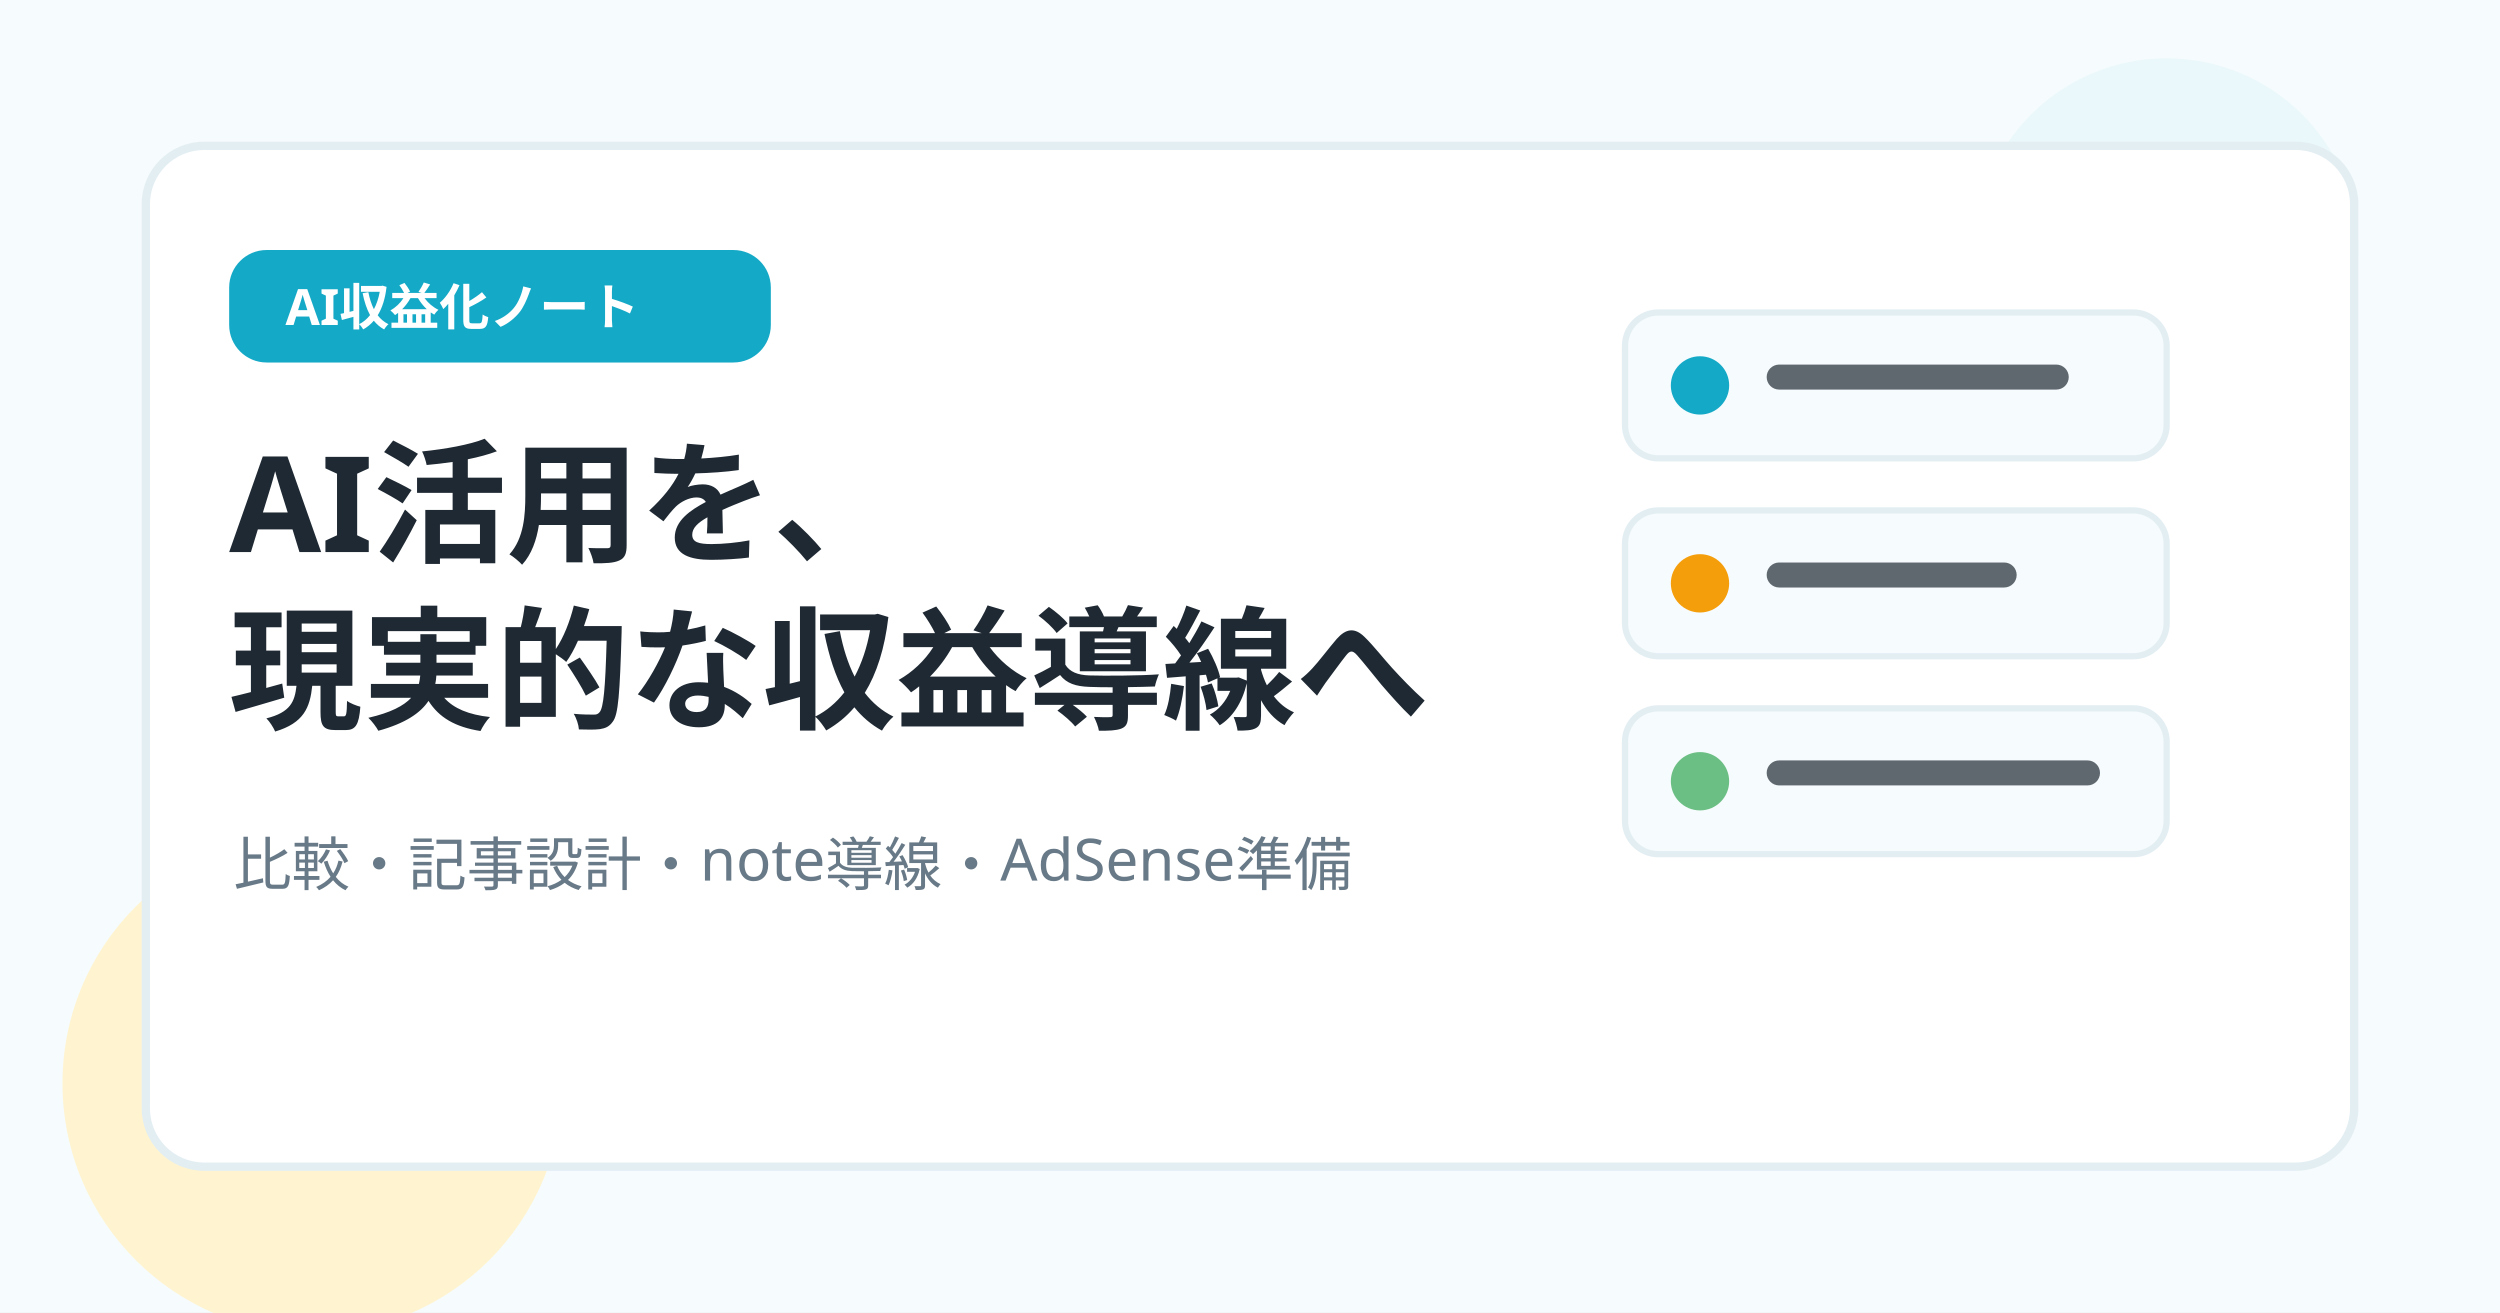
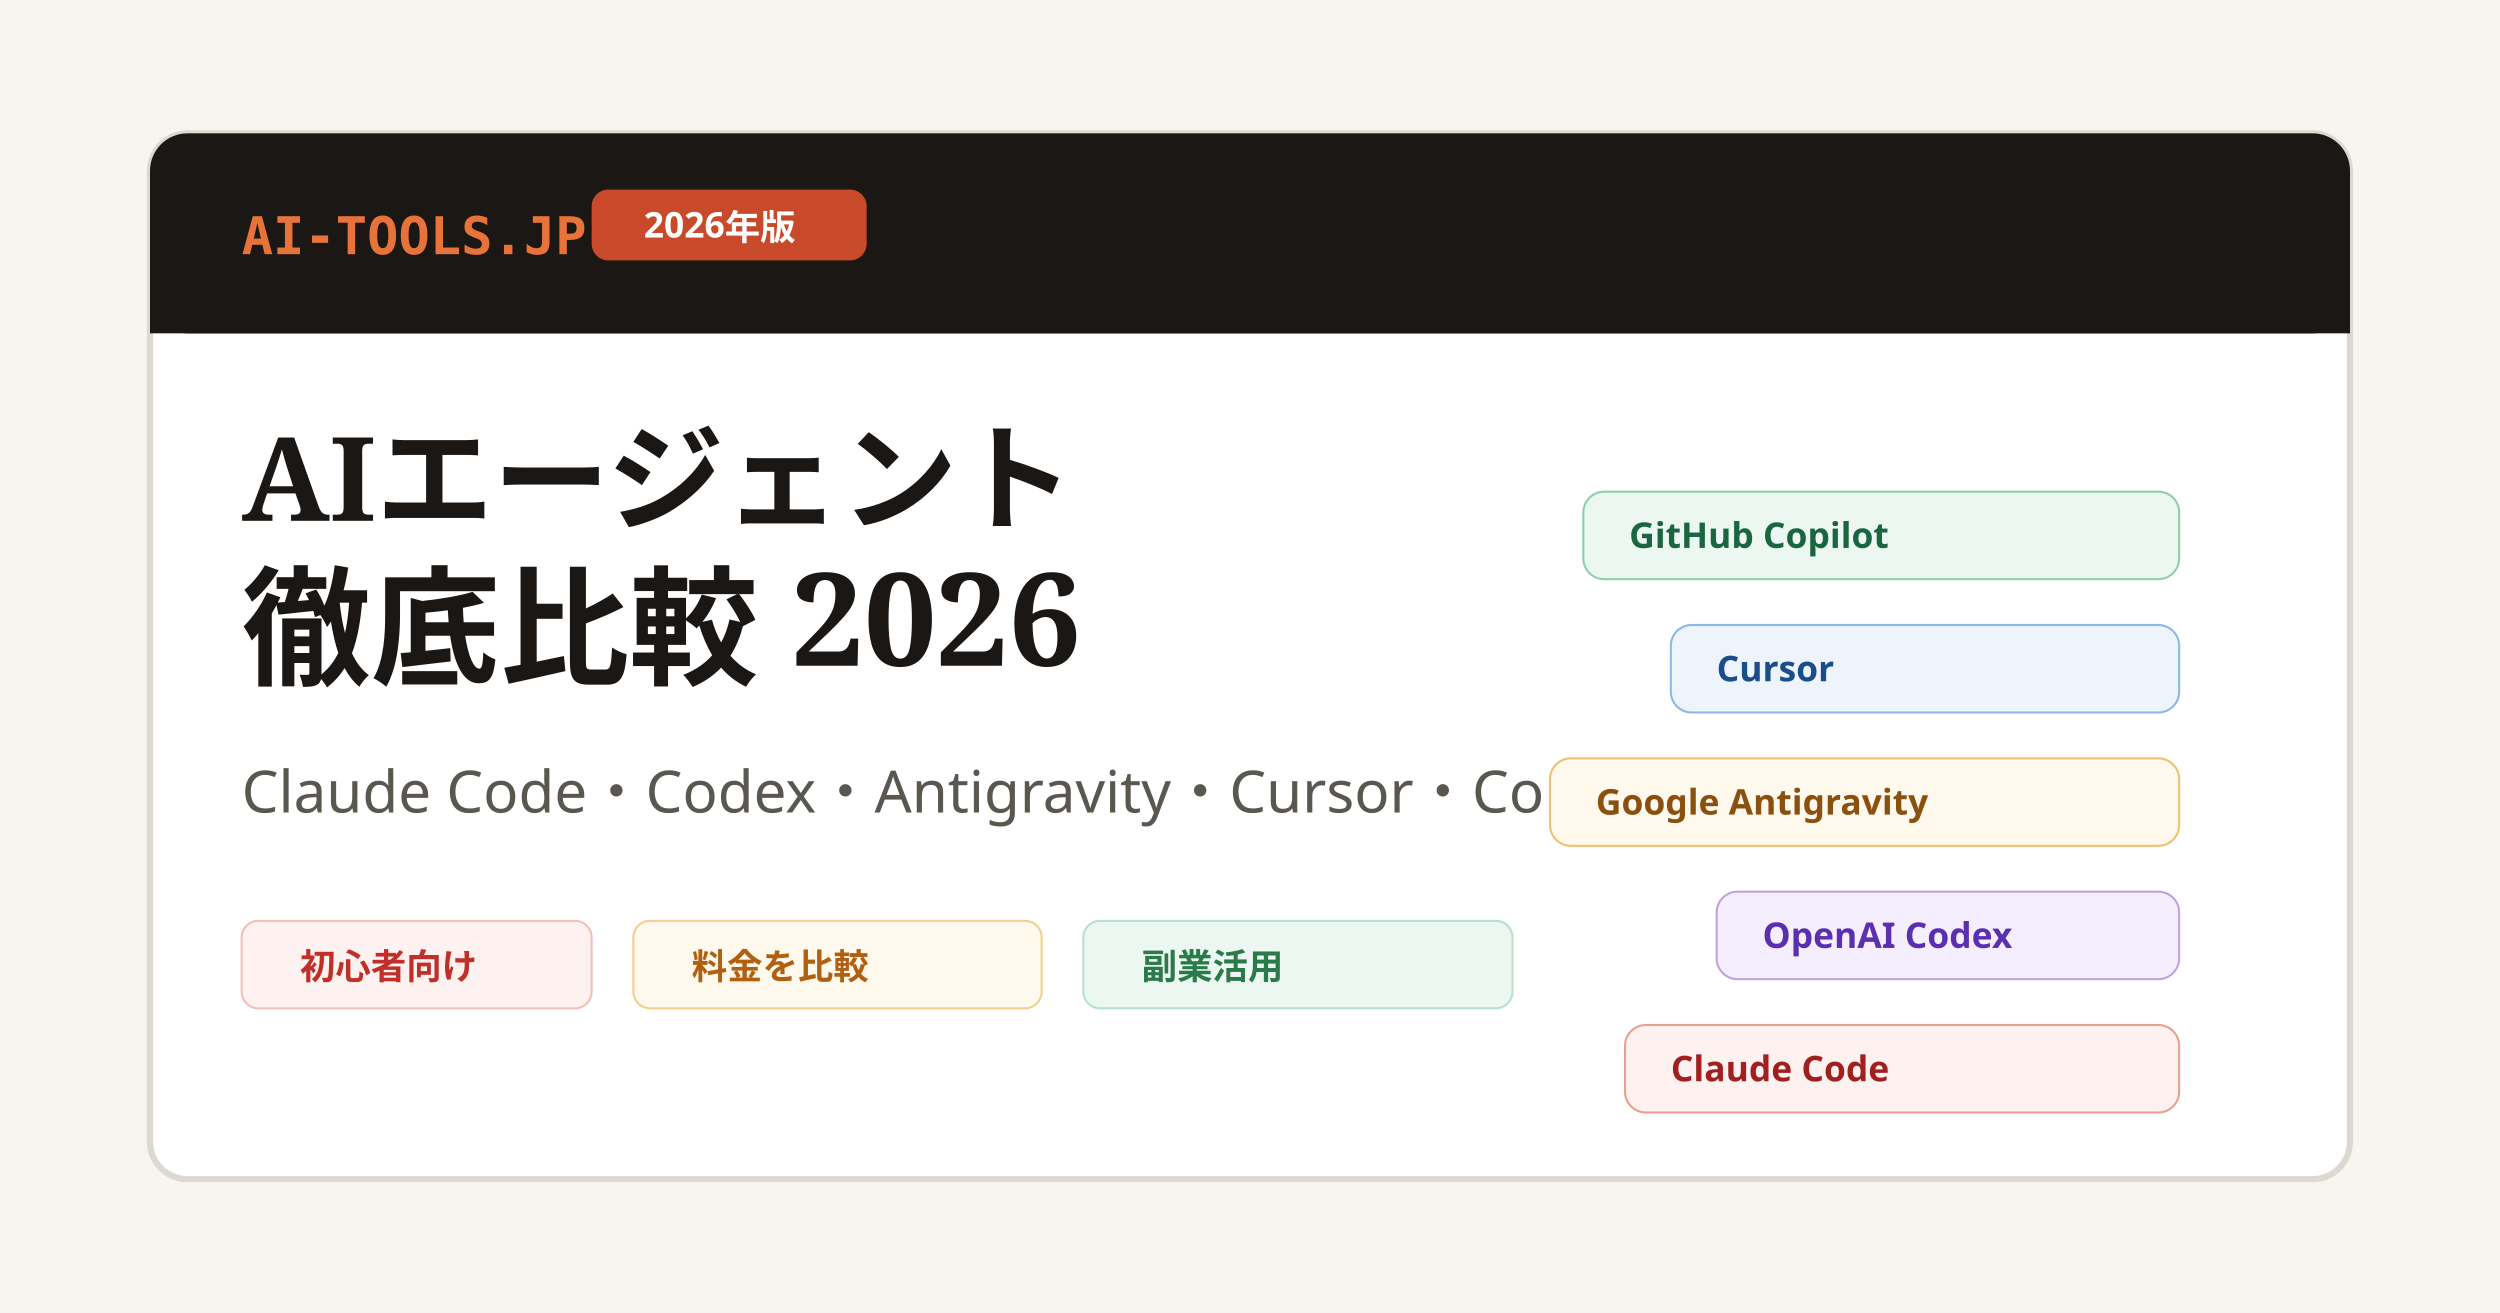
<svg xmlns="http://www.w3.org/2000/svg" width="1200" height="630" viewBox="0 0 1200 630" role="img" aria-labelledby="title desc">
-   <rect width="1200" height="630" fill="#f6fbfd" />
-   <circle cx="1040" cy="120" r="92" fill="#eaf8fb" />
-   <circle cx="150" cy="520" r="120" fill="#fff4cf" />
-   <rect x="70" y="70" width="1060" height="490" rx="28" fill="#ffffff" stroke="#e3eef3" stroke-width="4" />
-   <rect x="110" y="120" width="260" height="54" rx="18" fill="#14a9c7" />
-   <text x="137" y="156" font-family="sans-serif" font-size="24" fill="#ffffff" font-weight="700">AI収益化ノート</text>
-   <text x="110" y="265" font-family="sans-serif" font-size="64" fill="#1f2933" font-weight="900">AI活用を、</text>
-   <text x="110" y="345" font-family="sans-serif" font-size="64" fill="#1f2933" font-weight="900">現実的な収益導線へ</text>
-   <text x="112" y="425" font-family="sans-serif" font-size="28" fill="#687987">比較・記事設計・note導線・AdSense準備</text>
-   <g transform="translate(780 150)">
-     <rect x="0" y="0" width="260" height="70" rx="16" fill="#f6fbfd" stroke="#e3eef3" stroke-width="3" />
-     <rect x="0" y="95" width="260" height="70" rx="16" fill="#f6fbfd" stroke="#e3eef3" stroke-width="3" />
-     <rect x="0" y="190" width="260" height="70" rx="16" fill="#f6fbfd" stroke="#e3eef3" stroke-width="3" />
-     <circle cx="36" cy="35" r="14" fill="#14a9c7" />
-     <circle cx="36" cy="130" r="14" fill="#f59e0b" />
-     <circle cx="36" cy="225" r="14" fill="#6cbf84" />
-     <rect x="68" y="25" width="145" height="12" rx="6" fill="#1f2933" opacity="0.7" />
-     <rect x="68" y="120" width="120" height="12" rx="6" fill="#1f2933" opacity="0.7" />
-     <rect x="68" y="215" width="160" height="12" rx="6" fill="#1f2933" opacity="0.7" />
+   <rect width="1200" height="630" fill="#f7f5f0" />
+   <rect x="72" y="64" width="1056" height="502" rx="18" fill="#ffffff" stroke="#ddd9d0" stroke-width="3" />
+   <rect x="72" y="64" width="1056" height="96" rx="18" fill="#1a1714" />
+   <rect x="72" y="132" width="1056" height="28" fill="#1a1714" />
+   <text x="116" y="122" font-family="monospace" font-size="25" fill="#e8733a" font-weight="700">AI-TOOLS.JP</text>
+   <rect x="284" y="91" width="132" height="34" rx="8" fill="#c94a2a" />
+   <text x="309" y="114" font-family="sans-serif" font-size="17" fill="#ffffff" font-weight="700">2026年版</text>
+   <text x="116" y="250" font-family="serif" font-size="56" fill="#1a1714" font-weight="700">AIエージェント</text>
+   <text x="116" y="324" font-family="serif" font-size="62" fill="#1a1714" font-weight="700">徹底比較 2026</text>
+   <text x="116" y="390" font-family="sans-serif" font-size="28" fill="#5a5650">Claude Code・Codex・Antigravity・Cursor・Copilot</text>
+   <g transform="translate(116 442)">
+     <rect x="0" y="0" width="168" height="42" rx="8" fill="#fef2f1" stroke="#f0c0b8" />
+     <text x="28" y="28" font-family="sans-serif" font-size="17" fill="#c0302a" font-weight="700">初心者向け</text>
+     <rect x="188" y="0" width="196" height="42" rx="8" fill="#fff8ec" stroke="#f0d090" />
+     <text x="216" y="28" font-family="sans-serif" font-size="17" fill="#b06010" font-weight="700">料金を比較</text>
+     <rect x="404" y="0" width="206" height="42" rx="8" fill="#edf7f2" stroke="#b8e0cc" />
+     <text x="432" y="28" font-family="sans-serif" font-size="17" fill="#2a7a4a" font-weight="700">副業活用</text>
+   </g>
+   <g transform="translate(760 236)">
+     <rect x="0" y="0" width="286" height="42" rx="10" fill="#edf7f2" stroke="#8ecfaa" />
+     <text x="22" y="27" font-family="sans-serif" font-size="17" fill="#1a6640" font-weight="700">GitHub Copilot</text>
+     <rect x="42" y="64" width="244" height="42" rx="10" fill="#eef4fc" stroke="#8ab8e8" />
+     <text x="64" y="91" font-family="sans-serif" font-size="17" fill="#1a4d8a" font-weight="700">Cursor</text>
+     <rect x="-16" y="128" width="302" height="42" rx="10" fill="#fff8ec" stroke="#f0c070" />
+     <text x="6" y="155" font-family="sans-serif" font-size="17" fill="#8a5010" font-weight="700">Google Antigravity</text>
+     <rect x="64" y="192" width="222" height="42" rx="10" fill="#f5eefe" stroke="#c0a0e0" />
+     <text x="86" y="219" font-family="sans-serif" font-size="17" fill="#5a30b0" font-weight="700">OpenAI Codex</text>
+     <rect x="20" y="256" width="266" height="42" rx="10" fill="#fef2f1" stroke="#e8a090" />
+     <text x="42" y="283" font-family="sans-serif" font-size="17" fill="#a02020" font-weight="700">Claude Code</text>
  </g>
</svg>
